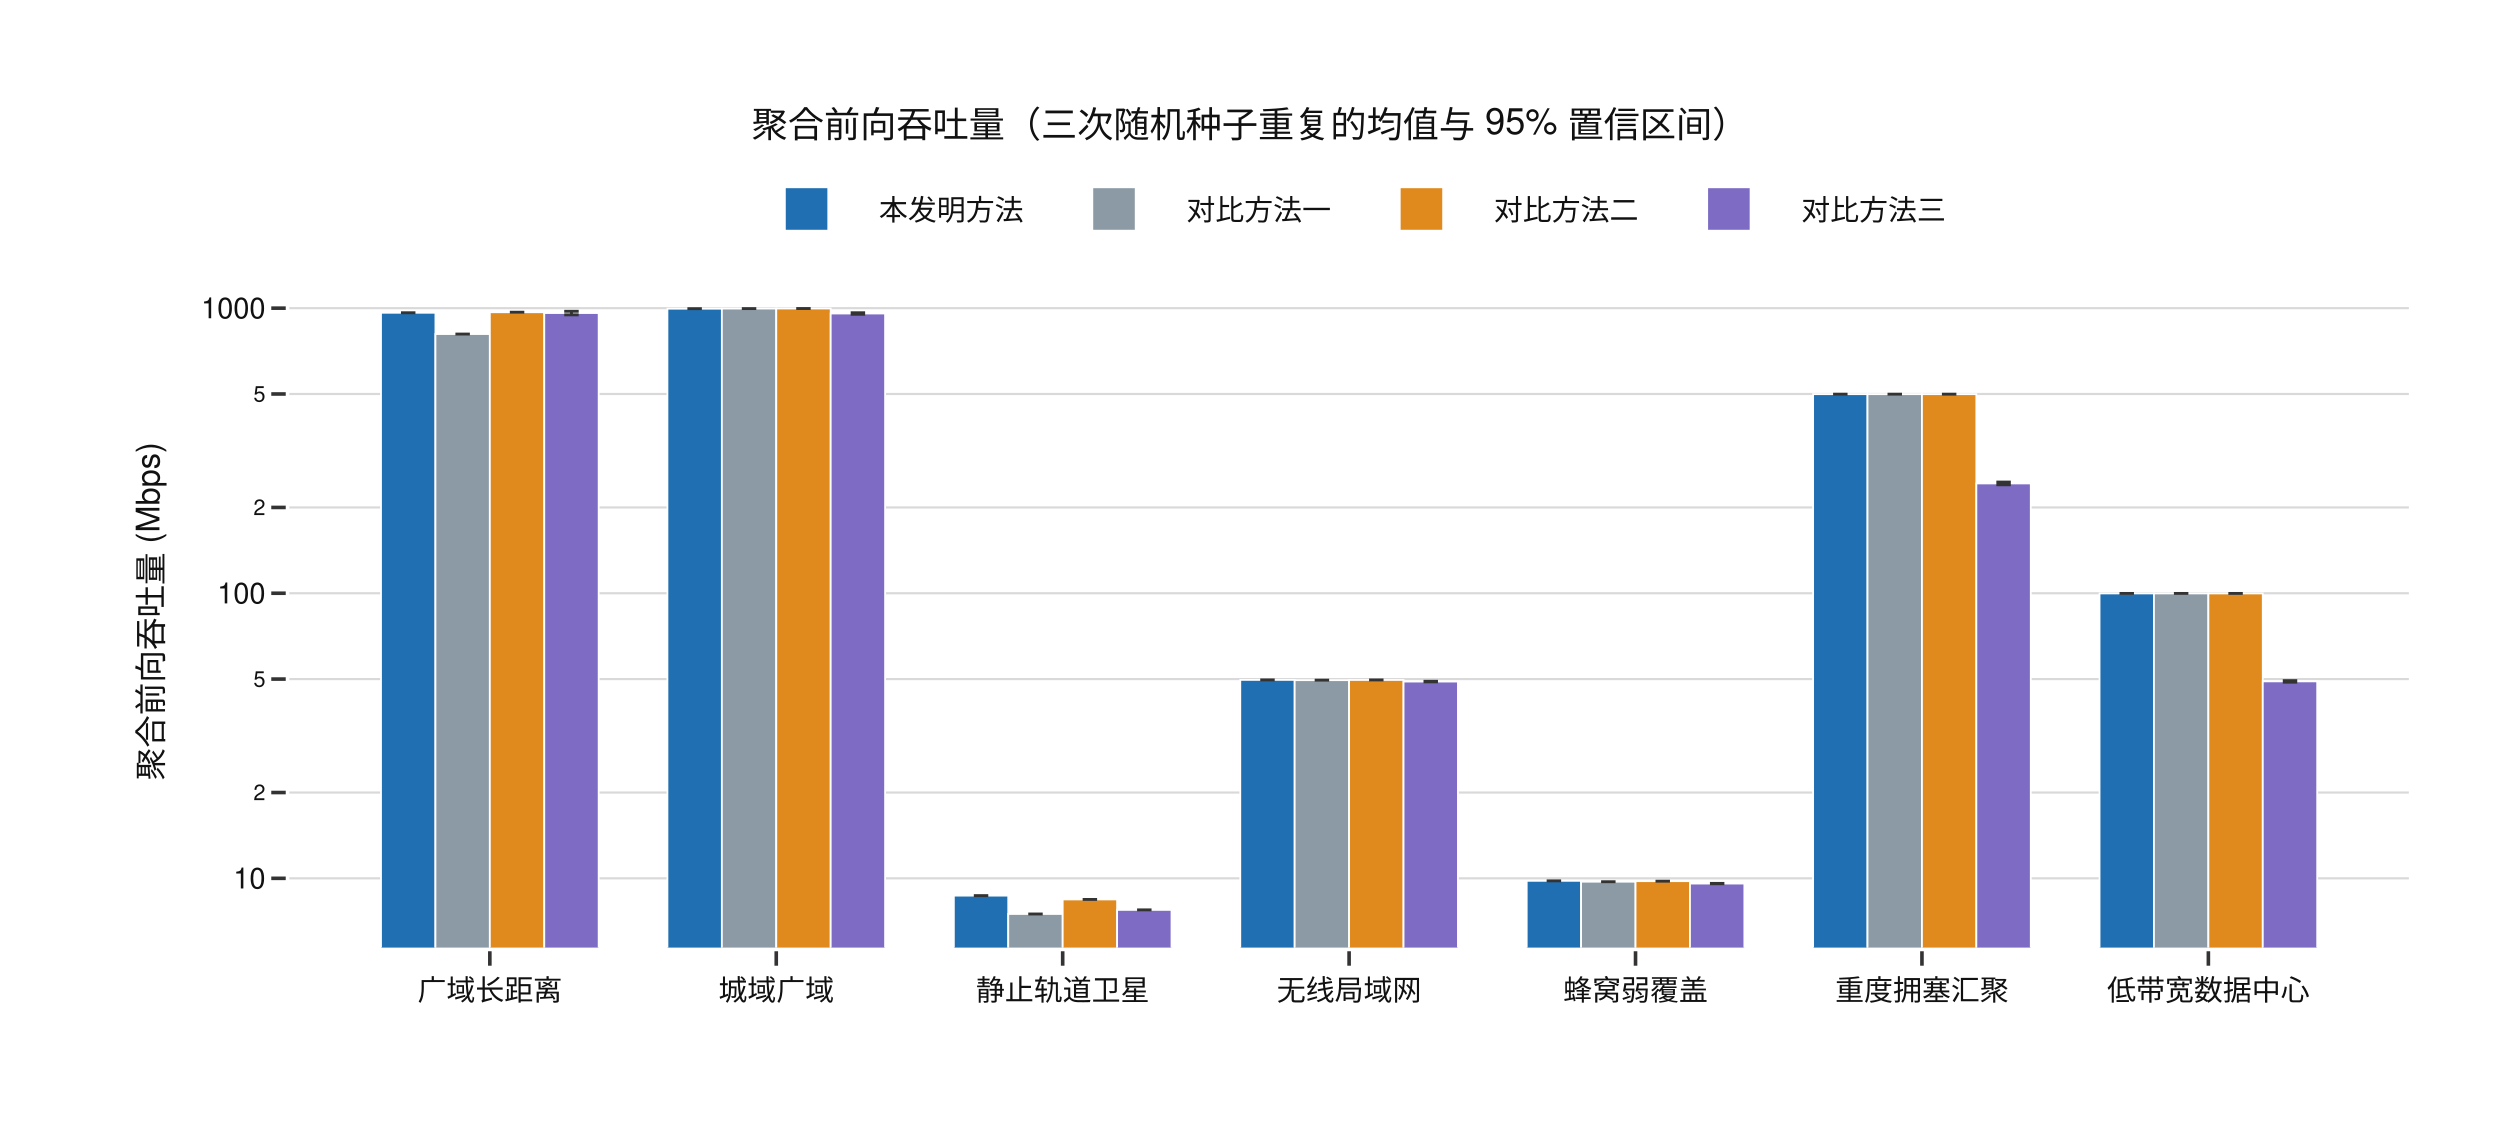
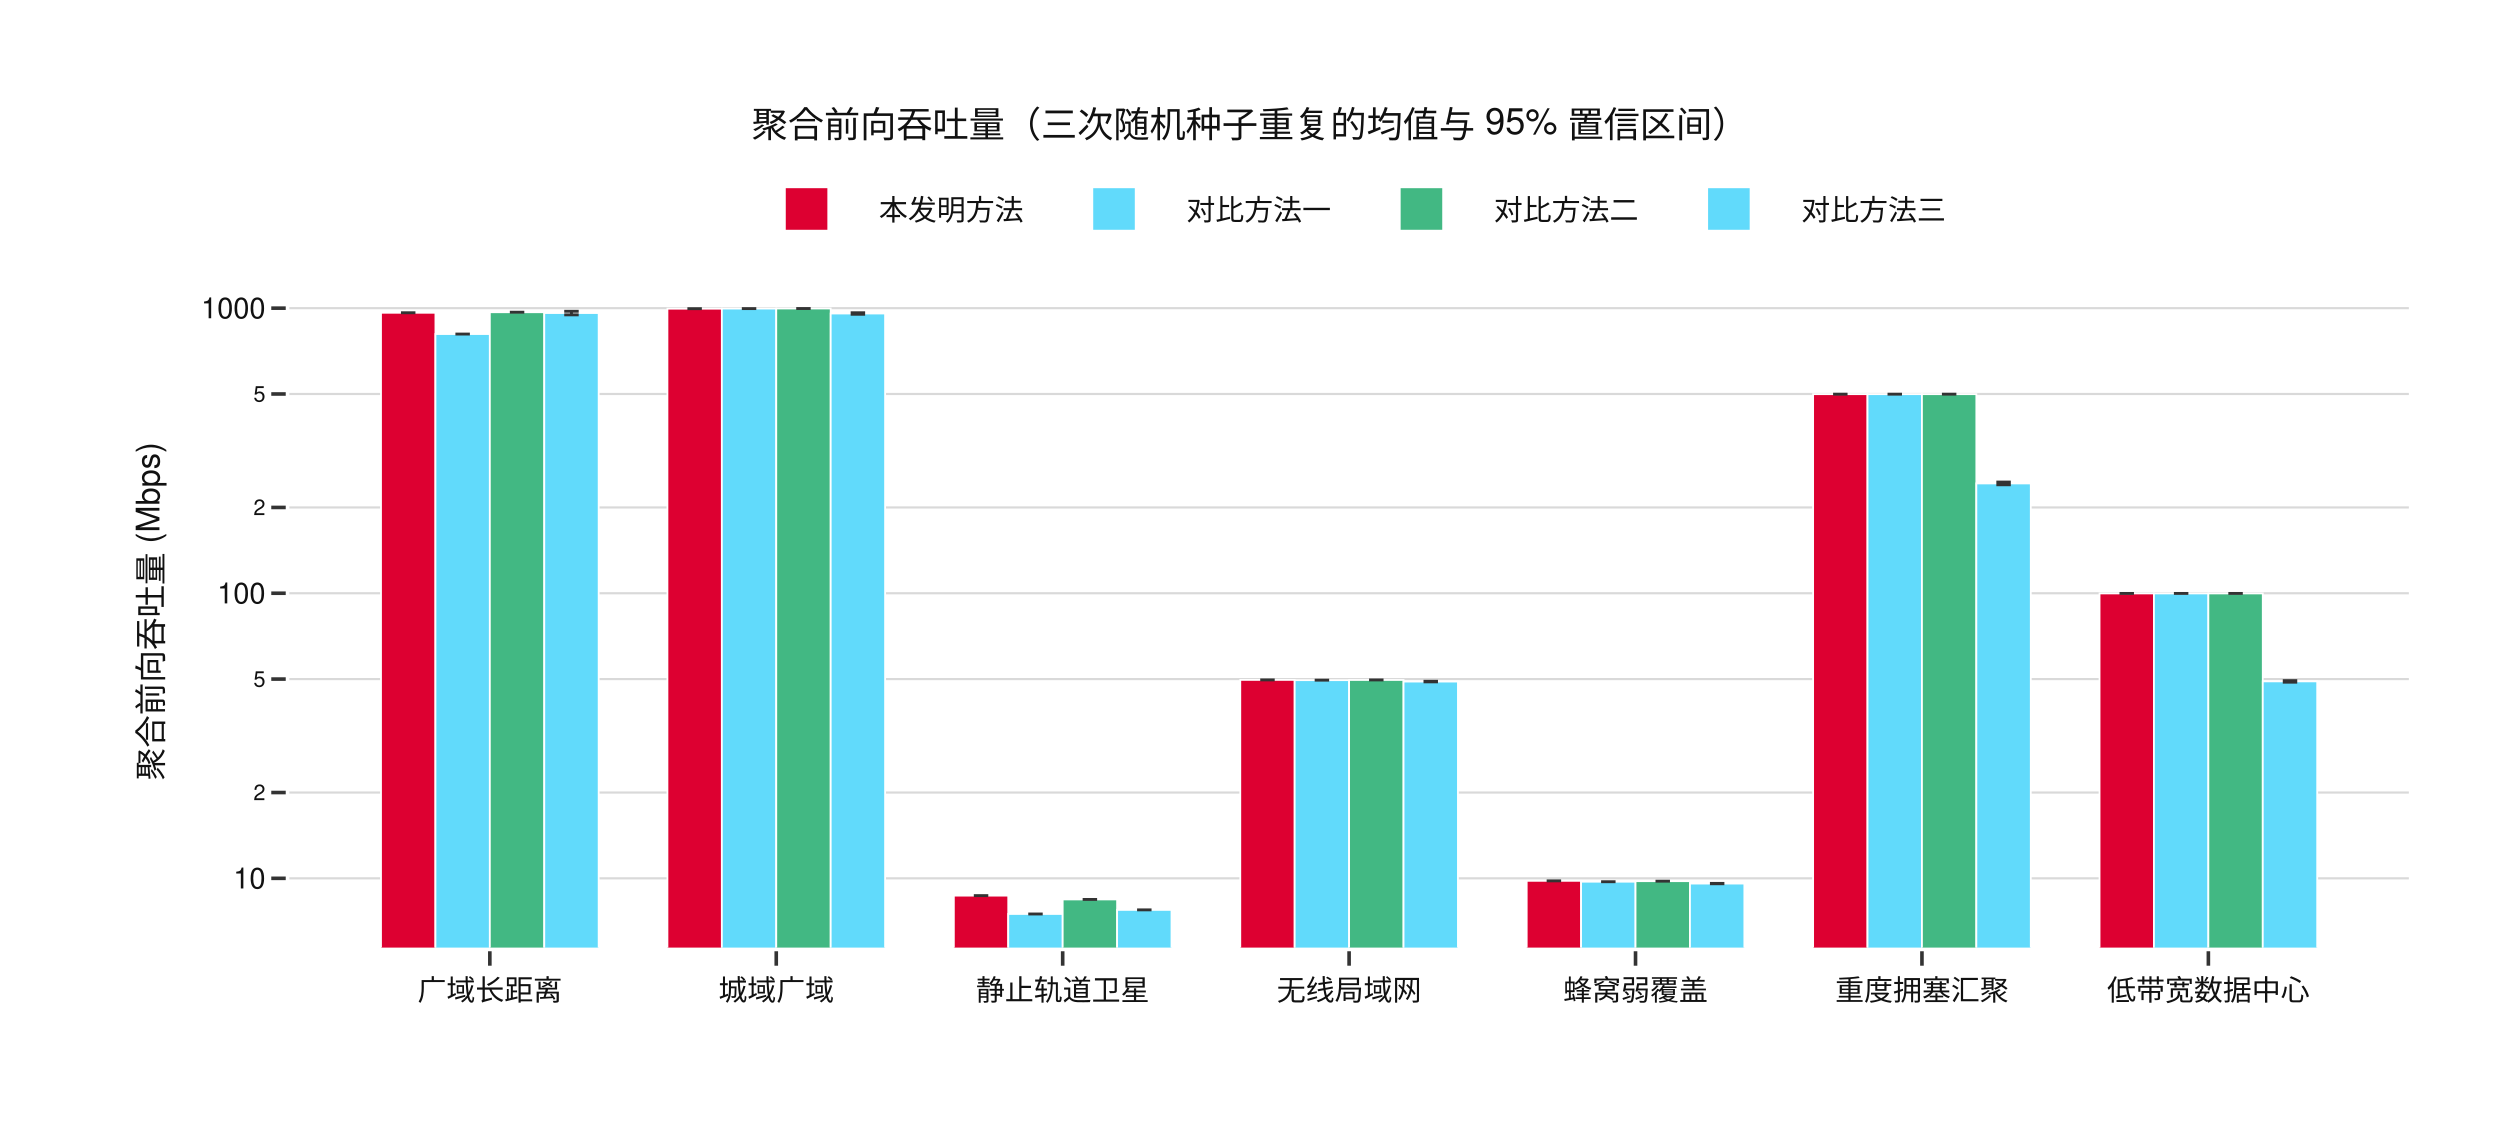
- <svg xmlns="http://www.w3.org/2000/svg" class="main-svg" width="691.2pt" height="316.8pt" style="" viewBox="0 0 691.2 316.8">
+ <svg xmlns="http://www.w3.org/2000/svg" class="main-svg" width="691.2pt" height="316.8pt" viewBox="0 0 691.2 316.8" style="">
  <rect x="0" y="0" width="691.2" height="316.8" style="fill: rgb(255, 255, 255); fill-opacity: 1;" />
-   <defs id="defs-fb8575">
+   <defs id="defs-05c91e">
    <g class="clips">
-       <clipPath id="clipfb8575xyplot" class="plotclip">
+       <clipPath id="clip05c91exyplot" class="plotclip">
        <rect width="586" height="186" />
      </clipPath>
-       <clipPath class="axesclip" id="clipfb8575x">
+       <clipPath class="axesclip" id="clip05c91ex">
        <rect x="80" y="0" width="586" height="316.8" />
      </clipPath>
-       <clipPath class="axesclip" id="clipfb8575y">
+       <clipPath class="axesclip" id="clip05c91ey">
        <rect x="0" y="76" width="691.2" height="186" />
      </clipPath>
-       <clipPath class="axesclip" id="clipfb8575xy">
+       <clipPath class="axesclip" id="clip05c91exy">
        <rect x="80" y="76" width="586" height="186" />
      </clipPath>
    </g>
    <g class="gradients" />
    <g class="patterns" />
  </defs>
  <g class="bglayer" />
  <g class="layer-below">
    <g class="imagelayer" />
    <g class="shapelayer" />
  </g>
  <g class="cartesianlayer">
    <g class="subplot xy">
      <g class="layer-subplot">
        <g class="shapelayer" />
        <g class="imagelayer" />
      </g>
      <g class="minor-gridlayer">
        <g class="x" />
        <g class="y" />
      </g>
      <g class="gridlayer">
        <g class="x" />
        <g class="y">
          <path class="ygrid crisp" transform="translate(0,242.84)" d="M80,0h586" style="stroke: rgb(217, 217, 217); stroke-opacity: 1; stroke-width: 0.6px;" />
          <path class="ygrid crisp" transform="translate(0,219.12)" d="M80,0h586" style="stroke: rgb(217, 217, 217); stroke-opacity: 1; stroke-width: 0.6px;" />
          <path class="ygrid crisp" transform="translate(0,187.75)" d="M80,0h586" style="stroke: rgb(217, 217, 217); stroke-opacity: 1; stroke-width: 0.6px;" />
          <path class="ygrid crisp" transform="translate(0,164.02)" d="M80,0h586" style="stroke: rgb(217, 217, 217); stroke-opacity: 1; stroke-width: 0.6px;" />
          <path class="ygrid crisp" transform="translate(0,140.3)" d="M80,0h586" style="stroke: rgb(217, 217, 217); stroke-opacity: 1; stroke-width: 0.6px;" />
          <path class="ygrid crisp" transform="translate(0,108.93)" d="M80,0h586" style="stroke: rgb(217, 217, 217); stroke-opacity: 1; stroke-width: 0.6px;" />
          <path class="ygrid crisp" transform="translate(0,85.2)" d="M80,0h586" style="stroke: rgb(217, 217, 217); stroke-opacity: 1; stroke-width: 0.6px;" />
        </g>
      </g>
      <g class="zerolinelayer" />
      <g class="layer-between">
        <g class="shapelayer" />
        <g class="imagelayer" />
      </g>
      <path class="xlines-below" />
      <path class="ylines-below" />
      <g class="overlines-below" />
      <g class="xaxislayer-below" />
      <g class="yaxislayer-below" />
      <g class="overaxes-below" />
      <g class="overplot">
-         <g class="xy" transform="translate(80,76)" clip-path="url(#clipfb8575xyplot)">
+         <g class="xy" transform="translate(80,76)" clip-path="url(#clip05c91exyplot)">
          <g class="barlayer mlayer">
            <g class="trace bars" style="opacity: 1;">
              <g class="points">
                <g class="point">
-                   <path d="M25.34,1953V10.47H40.39V1953Z" style="vector-effect: none; opacity: 1; stroke-width: 0.5px; fill: rgb(31, 111, 178); fill-opacity: 1; stroke: rgb(255, 255, 255); stroke-opacity: 1;" />
-                 </g>
-                 <g class="point">
-                   <path d="M104.53,1953V9.34H119.58V1953Z" style="vector-effect: none; opacity: 1; stroke-width: 0.5px; fill: rgb(31, 111, 178); fill-opacity: 1; stroke: rgb(255, 255, 255); stroke-opacity: 1;" />
-                 </g>
-                 <g class="point">
-                   <path d="M183.72,1953V171.62H198.76V1953Z" style="vector-effect: none; opacity: 1; stroke-width: 0.5px; fill: rgb(31, 111, 178); fill-opacity: 1; stroke: rgb(255, 255, 255); stroke-opacity: 1;" />
-                 </g>
-                 <g class="point">
-                   <path d="M262.91,1953V111.98H277.95V1953Z" style="vector-effect: none; opacity: 1; stroke-width: 0.5px; fill: rgb(31, 111, 178); fill-opacity: 1; stroke: rgb(255, 255, 255); stroke-opacity: 1;" />
-                 </g>
-                 <g class="point">
-                   <path d="M342.1,1953V167.54H357.14V1953Z" style="vector-effect: none; opacity: 1; stroke-width: 0.5px; fill: rgb(31, 111, 178); fill-opacity: 1; stroke: rgb(255, 255, 255); stroke-opacity: 1;" />
-                 </g>
-                 <g class="point">
-                   <path d="M421.29,1953V32.98H436.33V1953Z" style="vector-effect: none; opacity: 1; stroke-width: 0.5px; fill: rgb(31, 111, 178); fill-opacity: 1; stroke: rgb(255, 255, 255); stroke-opacity: 1;" />
-                 </g>
-                 <g class="point">
-                   <path d="M500.48,1953V88.07H515.52V1953Z" style="vector-effect: none; opacity: 1; stroke-width: 0.5px; fill: rgb(31, 111, 178); fill-opacity: 1; stroke: rgb(255, 255, 255); stroke-opacity: 1;" />
+                   <path d="M25.34,1953V10.47H40.39V1953Z" style="vector-effect: none; opacity: 1; stroke-width: 0.5px; fill: rgb(221, 0, 49); fill-opacity: 1; stroke: rgb(255, 255, 255); stroke-opacity: 1;" />
+                 </g>
+                 <g class="point">
+                   <path d="M104.53,1953V9.34H119.58V1953Z" style="vector-effect: none; opacity: 1; stroke-width: 0.5px; fill: rgb(221, 0, 49); fill-opacity: 1; stroke: rgb(255, 255, 255); stroke-opacity: 1;" />
+                 </g>
+                 <g class="point">
+                   <path d="M183.72,1953V171.62H198.76V1953Z" style="vector-effect: none; opacity: 1; stroke-width: 0.5px; fill: rgb(221, 0, 49); fill-opacity: 1; stroke: rgb(255, 255, 255); stroke-opacity: 1;" />
+                 </g>
+                 <g class="point">
+                   <path d="M262.91,1953V111.98H277.95V1953Z" style="vector-effect: none; opacity: 1; stroke-width: 0.5px; fill: rgb(221, 0, 49); fill-opacity: 1; stroke: rgb(255, 255, 255); stroke-opacity: 1;" />
+                 </g>
+                 <g class="point">
+                   <path d="M342.1,1953V167.54H357.14V1953Z" style="vector-effect: none; opacity: 1; stroke-width: 0.5px; fill: rgb(221, 0, 49); fill-opacity: 1; stroke: rgb(255, 255, 255); stroke-opacity: 1;" />
+                 </g>
+                 <g class="point">
+                   <path d="M421.29,1953V32.98H436.33V1953Z" style="vector-effect: none; opacity: 1; stroke-width: 0.5px; fill: rgb(221, 0, 49); fill-opacity: 1; stroke: rgb(255, 255, 255); stroke-opacity: 1;" />
+                 </g>
+                 <g class="point">
+                   <path d="M500.48,1953V88.07H515.52V1953Z" style="vector-effect: none; opacity: 1; stroke-width: 0.5px; fill: rgb(221, 0, 49); fill-opacity: 1; stroke: rgb(255, 255, 255); stroke-opacity: 1;" />
                </g>
              </g>
              <g class="errorbar">
                <path class="yerror" d="M30.86,10.47h4m-2,0V10.47m-2,0h4" style="vector-effect: none; stroke-width: 0.8px; stroke: rgb(51, 51, 51); stroke-opacity: 1;" />
              </g>
              <g class="errorbar">
                <path class="yerror" d="M110.05,9.34h4m-2,0V9.34m-2,0h4" style="vector-effect: none; stroke-width: 0.8px; stroke: rgb(51, 51, 51); stroke-opacity: 1;" />
              </g>
              <g class="errorbar">
                <path class="yerror" d="M189.24,171.62h4m-2,0V171.62m-2,0h4" style="vector-effect: none; stroke-width: 0.8px; stroke: rgb(51, 51, 51); stroke-opacity: 1;" />
              </g>
              <g class="errorbar">
                <path class="yerror" d="M268.43,111.98h4m-2,0V111.98m-2,0h4" style="vector-effect: none; stroke-width: 0.8px; stroke: rgb(51, 51, 51); stroke-opacity: 1;" />
              </g>
              <g class="errorbar">
                <path class="yerror" d="M347.62,167.54h4m-2,0V167.54m-2,0h4" style="vector-effect: none; stroke-width: 0.8px; stroke: rgb(51, 51, 51); stroke-opacity: 1;" />
              </g>
              <g class="errorbar">
                <path class="yerror" d="M426.81,32.98h4m-2,0V32.98m-2,0h4" style="vector-effect: none; stroke-width: 0.8px; stroke: rgb(51, 51, 51); stroke-opacity: 1;" />
              </g>
              <g class="errorbar">
                <path class="yerror" d="M506,88.07h4m-2,0V88.07m-2,0h4" style="vector-effect: none; stroke-width: 0.8px; stroke: rgb(51, 51, 51); stroke-opacity: 1;" />
              </g>
            </g>
            <g class="trace bars" style="opacity: 1;">
              <g class="points">
                <g class="point">
-                   <path d="M40.39,1953V16.36H55.43V1953Z" style="vector-effect: none; opacity: 1; stroke-width: 0.5px; fill: rgb(140, 154, 166); fill-opacity: 1; stroke: rgb(255, 255, 255); stroke-opacity: 1;" />
-                 </g>
-                 <g class="point">
-                   <path d="M119.58,1953V9.32H134.62V1953Z" style="vector-effect: none; opacity: 1; stroke-width: 0.5px; fill: rgb(140, 154, 166); fill-opacity: 1; stroke: rgb(255, 255, 255); stroke-opacity: 1;" />
-                 </g>
-                 <g class="point">
-                   <path d="M198.76,1953V176.7H213.81V1953Z" style="vector-effect: none; opacity: 1; stroke-width: 0.5px; fill: rgb(140, 154, 166); fill-opacity: 1; stroke: rgb(255, 255, 255); stroke-opacity: 1;" />
-                 </g>
-                 <g class="point">
-                   <path d="M277.95,1953V112.05H293V1953Z" style="vector-effect: none; opacity: 1; stroke-width: 0.5px; fill: rgb(140, 154, 166); fill-opacity: 1; stroke: rgb(255, 255, 255); stroke-opacity: 1;" />
-                 </g>
-                 <g class="point">
-                   <path d="M357.14,1953V167.78H372.19V1953Z" style="vector-effect: none; opacity: 1; stroke-width: 0.5px; fill: rgb(140, 154, 166); fill-opacity: 1; stroke: rgb(255, 255, 255); stroke-opacity: 1;" />
-                 </g>
-                 <g class="point">
-                   <path d="M436.33,1953V32.98H451.38V1953Z" style="vector-effect: none; opacity: 1; stroke-width: 0.5px; fill: rgb(140, 154, 166); fill-opacity: 1; stroke: rgb(255, 255, 255); stroke-opacity: 1;" />
-                 </g>
-                 <g class="point">
-                   <path d="M515.52,1953V88.07H530.57V1953Z" style="vector-effect: none; opacity: 1; stroke-width: 0.5px; fill: rgb(140, 154, 166); fill-opacity: 1; stroke: rgb(255, 255, 255); stroke-opacity: 1;" />
+                   <path d="M40.39,1953V16.36H55.43V1953Z" style="vector-effect: none; opacity: 1; stroke-width: 0.5px; fill: rgb(97, 218, 251); fill-opacity: 1; stroke: rgb(255, 255, 255); stroke-opacity: 1;" />
+                 </g>
+                 <g class="point">
+                   <path d="M119.58,1953V9.32H134.62V1953Z" style="vector-effect: none; opacity: 1; stroke-width: 0.5px; fill: rgb(97, 218, 251); fill-opacity: 1; stroke: rgb(255, 255, 255); stroke-opacity: 1;" />
+                 </g>
+                 <g class="point">
+                   <path d="M198.76,1953V176.7H213.81V1953Z" style="vector-effect: none; opacity: 1; stroke-width: 0.5px; fill: rgb(97, 218, 251); fill-opacity: 1; stroke: rgb(255, 255, 255); stroke-opacity: 1;" />
+                 </g>
+                 <g class="point">
+                   <path d="M277.95,1953V112.05H293V1953Z" style="vector-effect: none; opacity: 1; stroke-width: 0.5px; fill: rgb(97, 218, 251); fill-opacity: 1; stroke: rgb(255, 255, 255); stroke-opacity: 1;" />
+                 </g>
+                 <g class="point">
+                   <path d="M357.14,1953V167.78H372.19V1953Z" style="vector-effect: none; opacity: 1; stroke-width: 0.5px; fill: rgb(97, 218, 251); fill-opacity: 1; stroke: rgb(255, 255, 255); stroke-opacity: 1;" />
+                 </g>
+                 <g class="point">
+                   <path d="M436.33,1953V32.98H451.38V1953Z" style="vector-effect: none; opacity: 1; stroke-width: 0.5px; fill: rgb(97, 218, 251); fill-opacity: 1; stroke: rgb(255, 255, 255); stroke-opacity: 1;" />
+                 </g>
+                 <g class="point">
+                   <path d="M515.52,1953V88.07H530.57V1953Z" style="vector-effect: none; opacity: 1; stroke-width: 0.5px; fill: rgb(97, 218, 251); fill-opacity: 1; stroke: rgb(255, 255, 255); stroke-opacity: 1;" />
                </g>
              </g>
              <g class="errorbar">
                <path class="yerror" d="M45.91,16.36h4m-2,0V16.36m-2,0h4" style="vector-effect: none; stroke-width: 0.8px; stroke: rgb(51, 51, 51); stroke-opacity: 1;" />
              </g>
              <g class="errorbar">
                <path class="yerror" d="M125.1,9.32h4m-2,0V9.32m-2,0h4" style="vector-effect: none; stroke-width: 0.8px; stroke: rgb(51, 51, 51); stroke-opacity: 1;" />
              </g>
              <g class="errorbar">
                <path class="yerror" d="M204.29,176.7h4m-2,0V176.7m-2,0h4" style="vector-effect: none; stroke-width: 0.8px; stroke: rgb(51, 51, 51); stroke-opacity: 1;" />
              </g>
              <g class="errorbar">
                <path class="yerror" d="M283.48,112.05h4m-2,0V112.05m-2,0h4" style="vector-effect: none; stroke-width: 0.8px; stroke: rgb(51, 51, 51); stroke-opacity: 1;" />
              </g>
              <g class="errorbar">
                <path class="yerror" d="M362.67,167.78h4m-2,0V167.78m-2,0h4" style="vector-effect: none; stroke-width: 0.8px; stroke: rgb(51, 51, 51); stroke-opacity: 1;" />
              </g>
              <g class="errorbar">
                <path class="yerror" d="M441.86,32.98h4m-2,0V32.98m-2,0h4" style="vector-effect: none; stroke-width: 0.8px; stroke: rgb(51, 51, 51); stroke-opacity: 1;" />
              </g>
              <g class="errorbar">
                <path class="yerror" d="M521.04,88.07h4m-2,0V88.07m-2,0h4" style="vector-effect: none; stroke-width: 0.8px; stroke: rgb(51, 51, 51); stroke-opacity: 1;" />
              </g>
            </g>
            <g class="trace bars" style="opacity: 1;">
              <g class="points">
                <g class="point">
-                   <path d="M55.43,1953V10.32H70.48V1953Z" style="vector-effect: none; opacity: 1; stroke-width: 0.5px; fill: rgb(224, 138, 30); fill-opacity: 1; stroke: rgb(255, 255, 255); stroke-opacity: 1;" />
-                 </g>
-                 <g class="point">
-                   <path d="M134.62,1953V9.3H149.67V1953Z" style="vector-effect: none; opacity: 1; stroke-width: 0.5px; fill: rgb(224, 138, 30); fill-opacity: 1; stroke: rgb(255, 255, 255); stroke-opacity: 1;" />
-                 </g>
-                 <g class="point">
-                   <path d="M213.81,1953V172.68H228.86V1953Z" style="vector-effect: none; opacity: 1; stroke-width: 0.5px; fill: rgb(224, 138, 30); fill-opacity: 1; stroke: rgb(255, 255, 255); stroke-opacity: 1;" />
-                 </g>
-                 <g class="point">
-                   <path d="M293,1953V111.99H308.05V1953Z" style="vector-effect: none; opacity: 1; stroke-width: 0.5px; fill: rgb(224, 138, 30); fill-opacity: 1; stroke: rgb(255, 255, 255); stroke-opacity: 1;" />
-                 </g>
-                 <g class="point">
-                   <path d="M372.19,1953V167.63H387.24V1953Z" style="vector-effect: none; opacity: 1; stroke-width: 0.5px; fill: rgb(224, 138, 30); fill-opacity: 1; stroke: rgb(255, 255, 255); stroke-opacity: 1;" />
-                 </g>
-                 <g class="point">
-                   <path d="M451.38,1953V32.98H466.42V1953Z" style="vector-effect: none; opacity: 1; stroke-width: 0.5px; fill: rgb(224, 138, 30); fill-opacity: 1; stroke: rgb(255, 255, 255); stroke-opacity: 1;" />
-                 </g>
-                 <g class="point">
-                   <path d="M530.57,1953V88.07H545.61V1953Z" style="vector-effect: none; opacity: 1; stroke-width: 0.5px; fill: rgb(224, 138, 30); fill-opacity: 1; stroke: rgb(255, 255, 255); stroke-opacity: 1;" />
+                   <path d="M55.43,1953V10.32H70.48V1953Z" style="vector-effect: none; opacity: 1; stroke-width: 0.5px; fill: rgb(66, 184, 131); fill-opacity: 1; stroke: rgb(255, 255, 255); stroke-opacity: 1;" />
+                 </g>
+                 <g class="point">
+                   <path d="M134.62,1953V9.3H149.67V1953Z" style="vector-effect: none; opacity: 1; stroke-width: 0.5px; fill: rgb(66, 184, 131); fill-opacity: 1; stroke: rgb(255, 255, 255); stroke-opacity: 1;" />
+                 </g>
+                 <g class="point">
+                   <path d="M213.81,1953V172.68H228.86V1953Z" style="vector-effect: none; opacity: 1; stroke-width: 0.5px; fill: rgb(66, 184, 131); fill-opacity: 1; stroke: rgb(255, 255, 255); stroke-opacity: 1;" />
+                 </g>
+                 <g class="point">
+                   <path d="M293,1953V111.99H308.05V1953Z" style="vector-effect: none; opacity: 1; stroke-width: 0.5px; fill: rgb(66, 184, 131); fill-opacity: 1; stroke: rgb(255, 255, 255); stroke-opacity: 1;" />
+                 </g>
+                 <g class="point">
+                   <path d="M372.19,1953V167.63H387.24V1953Z" style="vector-effect: none; opacity: 1; stroke-width: 0.5px; fill: rgb(66, 184, 131); fill-opacity: 1; stroke: rgb(255, 255, 255); stroke-opacity: 1;" />
+                 </g>
+                 <g class="point">
+                   <path d="M451.38,1953V32.98H466.42V1953Z" style="vector-effect: none; opacity: 1; stroke-width: 0.5px; fill: rgb(66, 184, 131); fill-opacity: 1; stroke: rgb(255, 255, 255); stroke-opacity: 1;" />
+                 </g>
+                 <g class="point">
+                   <path d="M530.57,1953V88.07H545.61V1953Z" style="vector-effect: none; opacity: 1; stroke-width: 0.5px; fill: rgb(66, 184, 131); fill-opacity: 1; stroke: rgb(255, 255, 255); stroke-opacity: 1;" />
                </g>
              </g>
              <g class="errorbar">
                <path class="yerror" d="M60.96,10.32h4m-2,0V10.32m-2,0h4" style="vector-effect: none; stroke-width: 0.8px; stroke: rgb(51, 51, 51); stroke-opacity: 1;" />
              </g>
              <g class="errorbar">
                <path class="yerror" d="M140.14,9.3h4m-2,0V9.3m-2,0h4" style="vector-effect: none; stroke-width: 0.8px; stroke: rgb(51, 51, 51); stroke-opacity: 1;" />
              </g>
              <g class="errorbar">
                <path class="yerror" d="M219.33,172.68h4m-2,0V172.68m-2,0h4" style="vector-effect: none; stroke-width: 0.8px; stroke: rgb(51, 51, 51); stroke-opacity: 1;" />
              </g>
              <g class="errorbar">
                <path class="yerror" d="M298.52,111.99h4m-2,0V111.99m-2,0h4" style="vector-effect: none; stroke-width: 0.8px; stroke: rgb(51, 51, 51); stroke-opacity: 1;" />
              </g>
              <g class="errorbar">
                <path class="yerror" d="M377.71,167.63h4m-2,0V167.63m-2,0h4" style="vector-effect: none; stroke-width: 0.8px; stroke: rgb(51, 51, 51); stroke-opacity: 1;" />
              </g>
              <g class="errorbar">
                <path class="yerror" d="M456.9,32.98h4m-2,0V32.98m-2,0h4" style="vector-effect: none; stroke-width: 0.8px; stroke: rgb(51, 51, 51); stroke-opacity: 1;" />
              </g>
              <g class="errorbar">
                <path class="yerror" d="M536.09,88.07h4m-2,0V88.07m-2,0h4" style="vector-effect: none; stroke-width: 0.8px; stroke: rgb(51, 51, 51); stroke-opacity: 1;" />
              </g>
            </g>
            <g class="trace bars" style="opacity: 1;">
              <g class="points">
                <g class="point">
-                   <path d="M70.48,1953V10.55H85.52V1953Z" style="vector-effect: none; opacity: 1; stroke-width: 0.5px; fill: rgb(126, 107, 196); fill-opacity: 1; stroke: rgb(255, 255, 255); stroke-opacity: 1;" />
-                 </g>
-                 <g class="point">
-                   <path d="M149.67,1953V10.68H164.71V1953Z" style="vector-effect: none; opacity: 1; stroke-width: 0.5px; fill: rgb(126, 107, 196); fill-opacity: 1; stroke: rgb(255, 255, 255); stroke-opacity: 1;" />
-                 </g>
-                 <g class="point">
-                   <path d="M228.86,1953V175.56H243.9V1953Z" style="vector-effect: none; opacity: 1; stroke-width: 0.5px; fill: rgb(126, 107, 196); fill-opacity: 1; stroke: rgb(255, 255, 255); stroke-opacity: 1;" />
-                 </g>
-                 <g class="point">
-                   <path d="M308.05,1953V112.44H323.09V1953Z" style="vector-effect: none; opacity: 1; stroke-width: 0.5px; fill: rgb(126, 107, 196); fill-opacity: 1; stroke: rgb(255, 255, 255); stroke-opacity: 1;" />
-                 </g>
-                 <g class="point">
-                   <path d="M387.24,1953V168.29H402.28V1953Z" style="vector-effect: none; opacity: 1; stroke-width: 0.5px; fill: rgb(126, 107, 196); fill-opacity: 1; stroke: rgb(255, 255, 255); stroke-opacity: 1;" />
-                 </g>
-                 <g class="point">
-                   <path d="M466.42,1953V57.65H481.47V1953Z" style="vector-effect: none; opacity: 1; stroke-width: 0.5px; fill: rgb(126, 107, 196); fill-opacity: 1; stroke: rgb(255, 255, 255); stroke-opacity: 1;" />
-                 </g>
-                 <g class="point">
-                   <path d="M545.61,1953V112.39H560.66V1953Z" style="vector-effect: none; opacity: 1; stroke-width: 0.5px; fill: rgb(126, 107, 196); fill-opacity: 1; stroke: rgb(255, 255, 255); stroke-opacity: 1;" />
+                   <path d="M70.48,1953V10.55H85.52V1953Z" style="vector-effect: none; opacity: 1; stroke-width: 0.5px; fill: rgb(97, 218, 251); fill-opacity: 1; stroke: rgb(255, 255, 255); stroke-opacity: 1;" />
+                 </g>
+                 <g class="point">
+                   <path d="M149.67,1953V10.68H164.71V1953Z" style="vector-effect: none; opacity: 1; stroke-width: 0.5px; fill: rgb(97, 218, 251); fill-opacity: 1; stroke: rgb(255, 255, 255); stroke-opacity: 1;" />
+                 </g>
+                 <g class="point">
+                   <path d="M228.86,1953V175.56H243.9V1953Z" style="vector-effect: none; opacity: 1; stroke-width: 0.5px; fill: rgb(97, 218, 251); fill-opacity: 1; stroke: rgb(255, 255, 255); stroke-opacity: 1;" />
+                 </g>
+                 <g class="point">
+                   <path d="M308.05,1953V112.44H323.09V1953Z" style="vector-effect: none; opacity: 1; stroke-width: 0.5px; fill: rgb(97, 218, 251); fill-opacity: 1; stroke: rgb(255, 255, 255); stroke-opacity: 1;" />
+                 </g>
+                 <g class="point">
+                   <path d="M387.24,1953V168.29H402.28V1953Z" style="vector-effect: none; opacity: 1; stroke-width: 0.5px; fill: rgb(97, 218, 251); fill-opacity: 1; stroke: rgb(255, 255, 255); stroke-opacity: 1;" />
+                 </g>
+                 <g class="point">
+                   <path d="M466.42,1953V57.65H481.47V1953Z" style="vector-effect: none; opacity: 1; stroke-width: 0.5px; fill: rgb(97, 218, 251); fill-opacity: 1; stroke: rgb(255, 255, 255); stroke-opacity: 1;" />
+                 </g>
+                 <g class="point">
+                   <path d="M545.61,1953V112.39H560.66V1953Z" style="vector-effect: none; opacity: 1; stroke-width: 0.5px; fill: rgb(97, 218, 251); fill-opacity: 1; stroke: rgb(255, 255, 255); stroke-opacity: 1;" />
                </g>
              </g>
              <g class="errorbar">
                <path class="yerror" d="M76,10.06h4m-2,0V11.05m-2,0h4" style="vector-effect: none; stroke-width: 0.8px; stroke: rgb(51, 51, 51); stroke-opacity: 1;" />
              </g>
              <g class="errorbar">
                <path class="yerror" d="M155.19,10.47h4m-2,0V10.89m-2,0h4" style="vector-effect: none; stroke-width: 0.8px; stroke: rgb(51, 51, 51); stroke-opacity: 1;" />
              </g>
              <g class="errorbar">
                <path class="yerror" d="M234.38,175.56h4m-2,0V175.56m-2,0h4" style="vector-effect: none; stroke-width: 0.8px; stroke: rgb(51, 51, 51); stroke-opacity: 1;" />
              </g>
              <g class="errorbar">
                <path class="yerror" d="M313.57,112.36h4m-2,0V112.52m-2,0h4" style="vector-effect: none; stroke-width: 0.8px; stroke: rgb(51, 51, 51); stroke-opacity: 1;" />
              </g>
              <g class="errorbar">
                <path class="yerror" d="M392.76,168.24h4m-2,0V168.34m-2,0h4" style="vector-effect: none; stroke-width: 0.8px; stroke: rgb(51, 51, 51); stroke-opacity: 1;" />
              </g>
              <g class="errorbar">
                <path class="yerror" d="M471.95,57.28h4m-2,0V58.03m-2,0h4" style="vector-effect: none; stroke-width: 0.8px; stroke: rgb(51, 51, 51); stroke-opacity: 1;" />
              </g>
              <g class="errorbar">
                <path class="yerror" d="M551.14,112.18h4m-2,0V112.61m-2,0h4" style="vector-effect: none; stroke-width: 0.8px; stroke: rgb(51, 51, 51); stroke-opacity: 1;" />
              </g>
            </g>
          </g>
        </g>
      </g>
      <g class="zerolinelayer-above" />
      <path class="xlines-above crisp" d="" style="fill: none; stroke-width: 1px; stroke: rgb(0, 0, 0); stroke-opacity: 0;" />
      <path class="ylines-above crisp" d="" style="fill: none; stroke-width: 1px; stroke: rgb(0, 0, 0); stroke-opacity: 0;" />
      <g class="overlines-above" />
      <g class="xaxislayer-above">
        <path class="xtick ticks crisp" d="M0,263v4" transform="translate(135.43,0)" style="stroke: rgb(51, 51, 51); stroke-opacity: 1; stroke-width: 1px;" />
        <path class="xtick ticks crisp" d="M0,263v4" transform="translate(214.62,0)" style="stroke: rgb(51, 51, 51); stroke-opacity: 1; stroke-width: 1px;" />
        <path class="xtick ticks crisp" d="M0,263v4" transform="translate(293.81,0)" style="stroke: rgb(51, 51, 51); stroke-opacity: 1; stroke-width: 1px;" />
        <path class="xtick ticks crisp" d="M0,263v4" transform="translate(373,0)" style="stroke: rgb(51, 51, 51); stroke-opacity: 1; stroke-width: 1px;" />
        <path class="xtick ticks crisp" d="M0,263v4" transform="translate(452.19,0)" style="stroke: rgb(51, 51, 51); stroke-opacity: 1; stroke-width: 1px;" />
        <path class="xtick ticks crisp" d="M0,263v4" transform="translate(531.38,0)" style="stroke: rgb(51, 51, 51); stroke-opacity: 1; stroke-width: 1px;" />
        <path class="xtick ticks crisp" d="M0,263v4" transform="translate(610.57,0)" style="stroke: rgb(51, 51, 51); stroke-opacity: 1; stroke-width: 1px;" />
        <g class="xtick">
          <text text-anchor="middle" x="0" y="276.6" transform="translate(135.43,0)" style="font-family: Helvetica, Arial, 'Helvetica Neue', 'DejaVu Sans', 'PingFang SC', 'Songti SC', 'Hiragino Sans GB', 'Microsoft YaHei', sans-serif; font-size: 8px; fill: rgb(17, 17, 17); fill-opacity: 1; white-space: pre;">广域长距离</text>
        </g>
        <g class="xtick">
          <text text-anchor="middle" x="0" y="276.6" style="font-family: Helvetica, Arial, 'Helvetica Neue', 'DejaVu Sans', 'PingFang SC', 'Songti SC', 'Hiragino Sans GB', 'Microsoft YaHei', sans-serif; font-size: 8px; fill: rgb(17, 17, 17); fill-opacity: 1; white-space: pre;" transform="translate(214.62,0)">城域广域</text>
        </g>
        <g class="xtick">
          <text text-anchor="middle" x="0" y="276.6" style="font-family: Helvetica, Arial, 'Helvetica Neue', 'DejaVu Sans', 'PingFang SC', 'Songti SC', 'Hiragino Sans GB', 'Microsoft YaHei', sans-serif; font-size: 8px; fill: rgb(17, 17, 17); fill-opacity: 1; white-space: pre;" transform="translate(293.81,0)">静止轨道卫星</text>
        </g>
        <g class="xtick">
          <text text-anchor="middle" x="0" y="276.6" style="font-family: Helvetica, Arial, 'Helvetica Neue', 'DejaVu Sans', 'PingFang SC', 'Songti SC', 'Hiragino Sans GB', 'Microsoft YaHei', sans-serif; font-size: 8px; fill: rgb(17, 17, 17); fill-opacity: 1; white-space: pre;" transform="translate(373,0)">无线局域网</text>
        </g>
        <g class="xtick">
          <text text-anchor="middle" x="0" y="276.6" style="font-family: Helvetica, Arial, 'Helvetica Neue', 'DejaVu Sans', 'PingFang SC', 'Songti SC', 'Hiragino Sans GB', 'Microsoft YaHei', sans-serif; font-size: 8px; fill: rgb(17, 17, 17); fill-opacity: 1; white-space: pre;" transform="translate(452.19,0)">蜂窝弱覆盖</text>
        </g>
        <g class="xtick">
          <text text-anchor="middle" x="0" y="276.6" style="font-family: Helvetica, Arial, 'Helvetica Neue', 'DejaVu Sans', 'PingFang SC', 'Songti SC', 'Hiragino Sans GB', 'Microsoft YaHei', sans-serif; font-size: 8px; fill: rgb(17, 17, 17); fill-opacity: 1; white-space: pre;" transform="translate(531.38,0)">重度拥塞汇聚</text>
        </g>
        <g class="xtick">
          <text text-anchor="middle" x="0" y="276.6" style="font-family: Helvetica, Arial, 'Helvetica Neue', 'DejaVu Sans', 'PingFang SC', 'Songti SC', 'Hiragino Sans GB', 'Microsoft YaHei', sans-serif; font-size: 8px; fill: rgb(17, 17, 17); fill-opacity: 1; white-space: pre;" transform="translate(610.57,0)">低带宽数据中心</text>
        </g>
      </g>
      <g class="yaxislayer-above">
        <path class="ytick ticks crisp" d="M79,0h-4" transform="translate(0,242.84)" style="stroke: rgb(51, 51, 51); stroke-opacity: 1; stroke-width: 1px;" />
        <path class="ytick ticks crisp" d="M79,0h-4" transform="translate(0,219.12)" style="stroke: rgb(51, 51, 51); stroke-opacity: 1; stroke-width: 1px;" />
        <path class="ytick ticks crisp" d="M79,0h-4" transform="translate(0,187.75)" style="stroke: rgb(51, 51, 51); stroke-opacity: 1; stroke-width: 1px;" />
        <path class="ytick ticks crisp" d="M79,0h-4" transform="translate(0,164.02)" style="stroke: rgb(51, 51, 51); stroke-opacity: 1; stroke-width: 1px;" />
        <path class="ytick ticks crisp" d="M79,0h-4" transform="translate(0,140.3)" style="stroke: rgb(51, 51, 51); stroke-opacity: 1; stroke-width: 1px;" />
        <path class="ytick ticks crisp" d="M79,0h-4" transform="translate(0,108.93)" style="stroke: rgb(51, 51, 51); stroke-opacity: 1; stroke-width: 1px;" />
        <path class="ytick ticks crisp" d="M79,0h-4" transform="translate(0,85.2)" style="stroke: rgb(51, 51, 51); stroke-opacity: 1; stroke-width: 1px;" />
        <g class="ytick">
          <text text-anchor="end" x="73.4" y="2.8" transform="translate(0,242.84)" style="font-family: Helvetica, Arial, 'Helvetica Neue', 'DejaVu Sans', 'PingFang SC', 'Songti SC', 'Hiragino Sans GB', 'Microsoft YaHei', sans-serif; font-size: 8px; fill: rgb(17, 17, 17); fill-opacity: 1; white-space: pre;">10</text>
        </g>
        <g class="ytick">
          <text text-anchor="end" x="73.4" y="2.1" style="font-family: Helvetica, Arial, 'Helvetica Neue', 'DejaVu Sans', 'PingFang SC', 'Songti SC', 'Hiragino Sans GB', 'Microsoft YaHei', sans-serif; font-size: 6px; fill: rgb(17, 17, 17); fill-opacity: 1; white-space: pre;" transform="translate(0,219.12)">2</text>
        </g>
        <g class="ytick">
          <text text-anchor="end" x="73.4" y="2.1" style="font-family: Helvetica, Arial, 'Helvetica Neue', 'DejaVu Sans', 'PingFang SC', 'Songti SC', 'Hiragino Sans GB', 'Microsoft YaHei', sans-serif; font-size: 6px; fill: rgb(17, 17, 17); fill-opacity: 1; white-space: pre;" transform="translate(0,187.75)">5</text>
        </g>
        <g class="ytick">
          <text text-anchor="end" x="73.4" y="2.8" style="font-family: Helvetica, Arial, 'Helvetica Neue', 'DejaVu Sans', 'PingFang SC', 'Songti SC', 'Hiragino Sans GB', 'Microsoft YaHei', sans-serif; font-size: 8px; fill: rgb(17, 17, 17); fill-opacity: 1; white-space: pre;" transform="translate(0,164.02)">100</text>
        </g>
        <g class="ytick">
          <text text-anchor="end" x="73.4" y="2.1" style="font-family: Helvetica, Arial, 'Helvetica Neue', 'DejaVu Sans', 'PingFang SC', 'Songti SC', 'Hiragino Sans GB', 'Microsoft YaHei', sans-serif; font-size: 6px; fill: rgb(17, 17, 17); fill-opacity: 1; white-space: pre;" transform="translate(0,140.3)">2</text>
        </g>
        <g class="ytick">
          <text text-anchor="end" x="73.4" y="2.1" style="font-family: Helvetica, Arial, 'Helvetica Neue', 'DejaVu Sans', 'PingFang SC', 'Songti SC', 'Hiragino Sans GB', 'Microsoft YaHei', sans-serif; font-size: 6px; fill: rgb(17, 17, 17); fill-opacity: 1; white-space: pre;" transform="translate(0,108.93)">5</text>
        </g>
        <g class="ytick">
          <text text-anchor="end" x="73.4" y="2.8" style="font-family: Helvetica, Arial, 'Helvetica Neue', 'DejaVu Sans', 'PingFang SC', 'Songti SC', 'Hiragino Sans GB', 'Microsoft YaHei', sans-serif; font-size: 8px; fill: rgb(17, 17, 17); fill-opacity: 1; white-space: pre;" transform="translate(0,85.2)">1000</text>
        </g>
      </g>
      <g class="overaxes-above" />
    </g>
  </g>
  <g class="polarlayer" />
  <g class="smithlayer" />
  <g class="ternarylayer" />
  <g class="geolayer" />
  <g class="funnelarealayer" />
  <g class="pielayer" />
  <g class="iciclelayer" />
  <g class="treemaplayer" />
  <g class="sunburstlayer" />
  <g class="glimages" />
-   <defs id="topdefs-fb8575">
+   <defs id="topdefs-05c91e">
    <g class="clips" />
-     <clipPath id="legendfb8575">
+     <clipPath id="legend05c91e">
      <rect width="340" height="29" x="0" y="0" />
    </clipPath>
  </defs>
  <g class="layer-above">
    <g class="imagelayer" />
    <g class="shapelayer" />
  </g>
  <g class="infolayer">
    <g class="legend" pointer-events="all" transform="translate(203,43.28)">
      <rect class="bg" shape-rendering="crispEdges" width="340" height="29" x="0" y="0" style="stroke: rgb(68, 68, 68); stroke-opacity: 1; fill: rgb(255, 255, 255); fill-opacity: 1; stroke-width: 0px;" />
-       <g class="scrollbox" transform="" clip-path="url(#legendfb8575)">
+       <g class="scrollbox" transform="" clip-path="url(#legend05c91e)">
        <g class="groups" transform="">
          <g class="traces" transform="translate(0,14.5)" style="opacity: 1;">
            <text class="legendtext" text-anchor="start" x="40" y="3.12" style="font-family: Helvetica, Arial, 'Helvetica Neue', 'DejaVu Sans', 'PingFang SC', 'Songti SC', 'Hiragino Sans GB', 'Microsoft YaHei', sans-serif; font-size: 8px; fill: rgb(17, 17, 17); fill-opacity: 1; white-space: pre;">本发明方法</text>
            <g class="layers" style="opacity: 1;">
              <g class="legendfill" />
              <g class="legendlines" />
              <g class="legendsymbols">
                <g class="legendpoints">
-                   <path class="legendundefined" d="M6,6H-6V-6H6Z" transform="translate(20,0)" style="stroke-width: 0.5px; fill: rgb(31, 111, 178); fill-opacity: 1; stroke: rgb(255, 255, 255); stroke-opacity: 1;" />
+                   <path class="legendundefined" d="M6,6H-6V-6H6Z" transform="translate(20,0)" style="stroke-width: 0.5px; fill: rgb(221, 0, 49); fill-opacity: 1; stroke: rgb(255, 255, 255); stroke-opacity: 1;" />
                </g>
              </g>
            </g>
            <rect class="legendtoggle" x="0" y="-9.5" width="82.5" height="19" style="fill: rgb(0, 0, 0); fill-opacity: 0;" />
          </g>
        </g>
        <g class="groups" transform="translate(85,0)">
          <g class="traces" transform="translate(0,14.5)" style="opacity: 1;">
            <text class="legendtext" text-anchor="start" x="40" y="3.12" style="font-family: Helvetica, Arial, 'Helvetica Neue', 'DejaVu Sans', 'PingFang SC', 'Songti SC', 'Hiragino Sans GB', 'Microsoft YaHei', sans-serif; font-size: 8px; fill: rgb(17, 17, 17); fill-opacity: 1; white-space: pre;">对比方法一</text>
            <g class="layers" style="opacity: 1;">
              <g class="legendfill" />
              <g class="legendlines" />
              <g class="legendsymbols">
                <g class="legendpoints">
-                   <path class="legendundefined" d="M6,6H-6V-6H6Z" transform="translate(20,0)" style="stroke-width: 0.5px; fill: rgb(140, 154, 166); fill-opacity: 1; stroke: rgb(255, 255, 255); stroke-opacity: 1;" />
+                   <path class="legendundefined" d="M6,6H-6V-6H6Z" transform="translate(20,0)" style="stroke-width: 0.5px; fill: rgb(97, 218, 251); fill-opacity: 1; stroke: rgb(255, 255, 255); stroke-opacity: 1;" />
                </g>
              </g>
            </g>
            <rect class="legendtoggle" x="0" y="-9.5" width="82.5" height="19" style="fill: rgb(0, 0, 0); fill-opacity: 0;" />
          </g>
        </g>
        <g class="groups" transform="translate(170,0)">
          <g class="traces" transform="translate(0,14.5)" style="opacity: 1;">
            <text class="legendtext" text-anchor="start" x="40" y="3.12" style="font-family: Helvetica, Arial, 'Helvetica Neue', 'DejaVu Sans', 'PingFang SC', 'Songti SC', 'Hiragino Sans GB', 'Microsoft YaHei', sans-serif; font-size: 8px; fill: rgb(17, 17, 17); fill-opacity: 1; white-space: pre;">对比方法二</text>
            <g class="layers" style="opacity: 1;">
              <g class="legendfill" />
              <g class="legendlines" />
              <g class="legendsymbols">
                <g class="legendpoints">
-                   <path class="legendundefined" d="M6,6H-6V-6H6Z" transform="translate(20,0)" style="stroke-width: 0.5px; fill: rgb(224, 138, 30); fill-opacity: 1; stroke: rgb(255, 255, 255); stroke-opacity: 1;" />
+                   <path class="legendundefined" d="M6,6H-6V-6H6Z" transform="translate(20,0)" style="stroke-width: 0.5px; fill: rgb(66, 184, 131); fill-opacity: 1; stroke: rgb(255, 255, 255); stroke-opacity: 1;" />
                </g>
              </g>
            </g>
            <rect class="legendtoggle" x="0" y="-9.5" width="82.5" height="19" style="fill: rgb(0, 0, 0); fill-opacity: 0;" />
          </g>
        </g>
        <g class="groups" transform="translate(255,0)">
          <g class="traces" transform="translate(0,14.5)" style="opacity: 1;">
            <text class="legendtext" text-anchor="start" x="40" y="3.12" style="font-family: Helvetica, Arial, 'Helvetica Neue', 'DejaVu Sans', 'PingFang SC', 'Songti SC', 'Hiragino Sans GB', 'Microsoft YaHei', sans-serif; font-size: 8px; fill: rgb(17, 17, 17); fill-opacity: 1; white-space: pre;">对比方法三</text>
            <g class="layers" style="opacity: 1;">
              <g class="legendfill" />
              <g class="legendlines" />
              <g class="legendsymbols">
                <g class="legendpoints">
-                   <path class="legendundefined" d="M6,6H-6V-6H6Z" transform="translate(20,0)" style="stroke-width: 0.5px; fill: rgb(126, 107, 196); fill-opacity: 1; stroke: rgb(255, 255, 255); stroke-opacity: 1;" />
+                   <path class="legendundefined" d="M6,6H-6V-6H6Z" transform="translate(20,0)" style="stroke-width: 0.5px; fill: rgb(97, 218, 251); fill-opacity: 1; stroke: rgb(255, 255, 255); stroke-opacity: 1;" />
                </g>
              </g>
            </g>
            <rect class="legendtoggle" x="0" y="-9.5" width="82.5" height="19" style="fill: rgb(0, 0, 0); fill-opacity: 0;" />
          </g>
        </g>
      </g>
      <rect class="scrollbar" rx="20" ry="3" width="0" height="0" x="0" y="0" style="fill: rgb(128, 139, 164); fill-opacity: 1;" />
    </g>
    <g class="g-gtitle">
      <text class="gtitle" x="345.6" y="38" text-anchor="middle" dy="0em" style="opacity: 1; font-family: Helvetica, Arial, 'Helvetica Neue', 'DejaVu Sans', 'PingFang SC', 'Songti SC', 'Hiragino Sans GB', 'Microsoft YaHei', sans-serif; font-size: 10px; fill: rgb(17, 17, 17); fill-opacity: 1; white-space: pre;">聚合前向吞吐量（三次随机种子重复的均值与 95% 置信区间）</text>
    </g>
    <g class="g-xtitle" />
    <g class="g-ytitle">
      <text class="ytitle" transform="rotate(-90,44.95352,169)" x="44.954" y="169" text-anchor="middle" style="opacity: 1; font-family: Helvetica, Arial, 'Helvetica Neue', 'DejaVu Sans', 'PingFang SC', 'Songti SC', 'Hiragino Sans GB', 'Microsoft YaHei', sans-serif; font-size: 9px; fill: rgb(17, 17, 17); fill-opacity: 1; white-space: pre;">聚合前向吞吐量 (Mbps)</text>
    </g>
  </g>
</svg>
